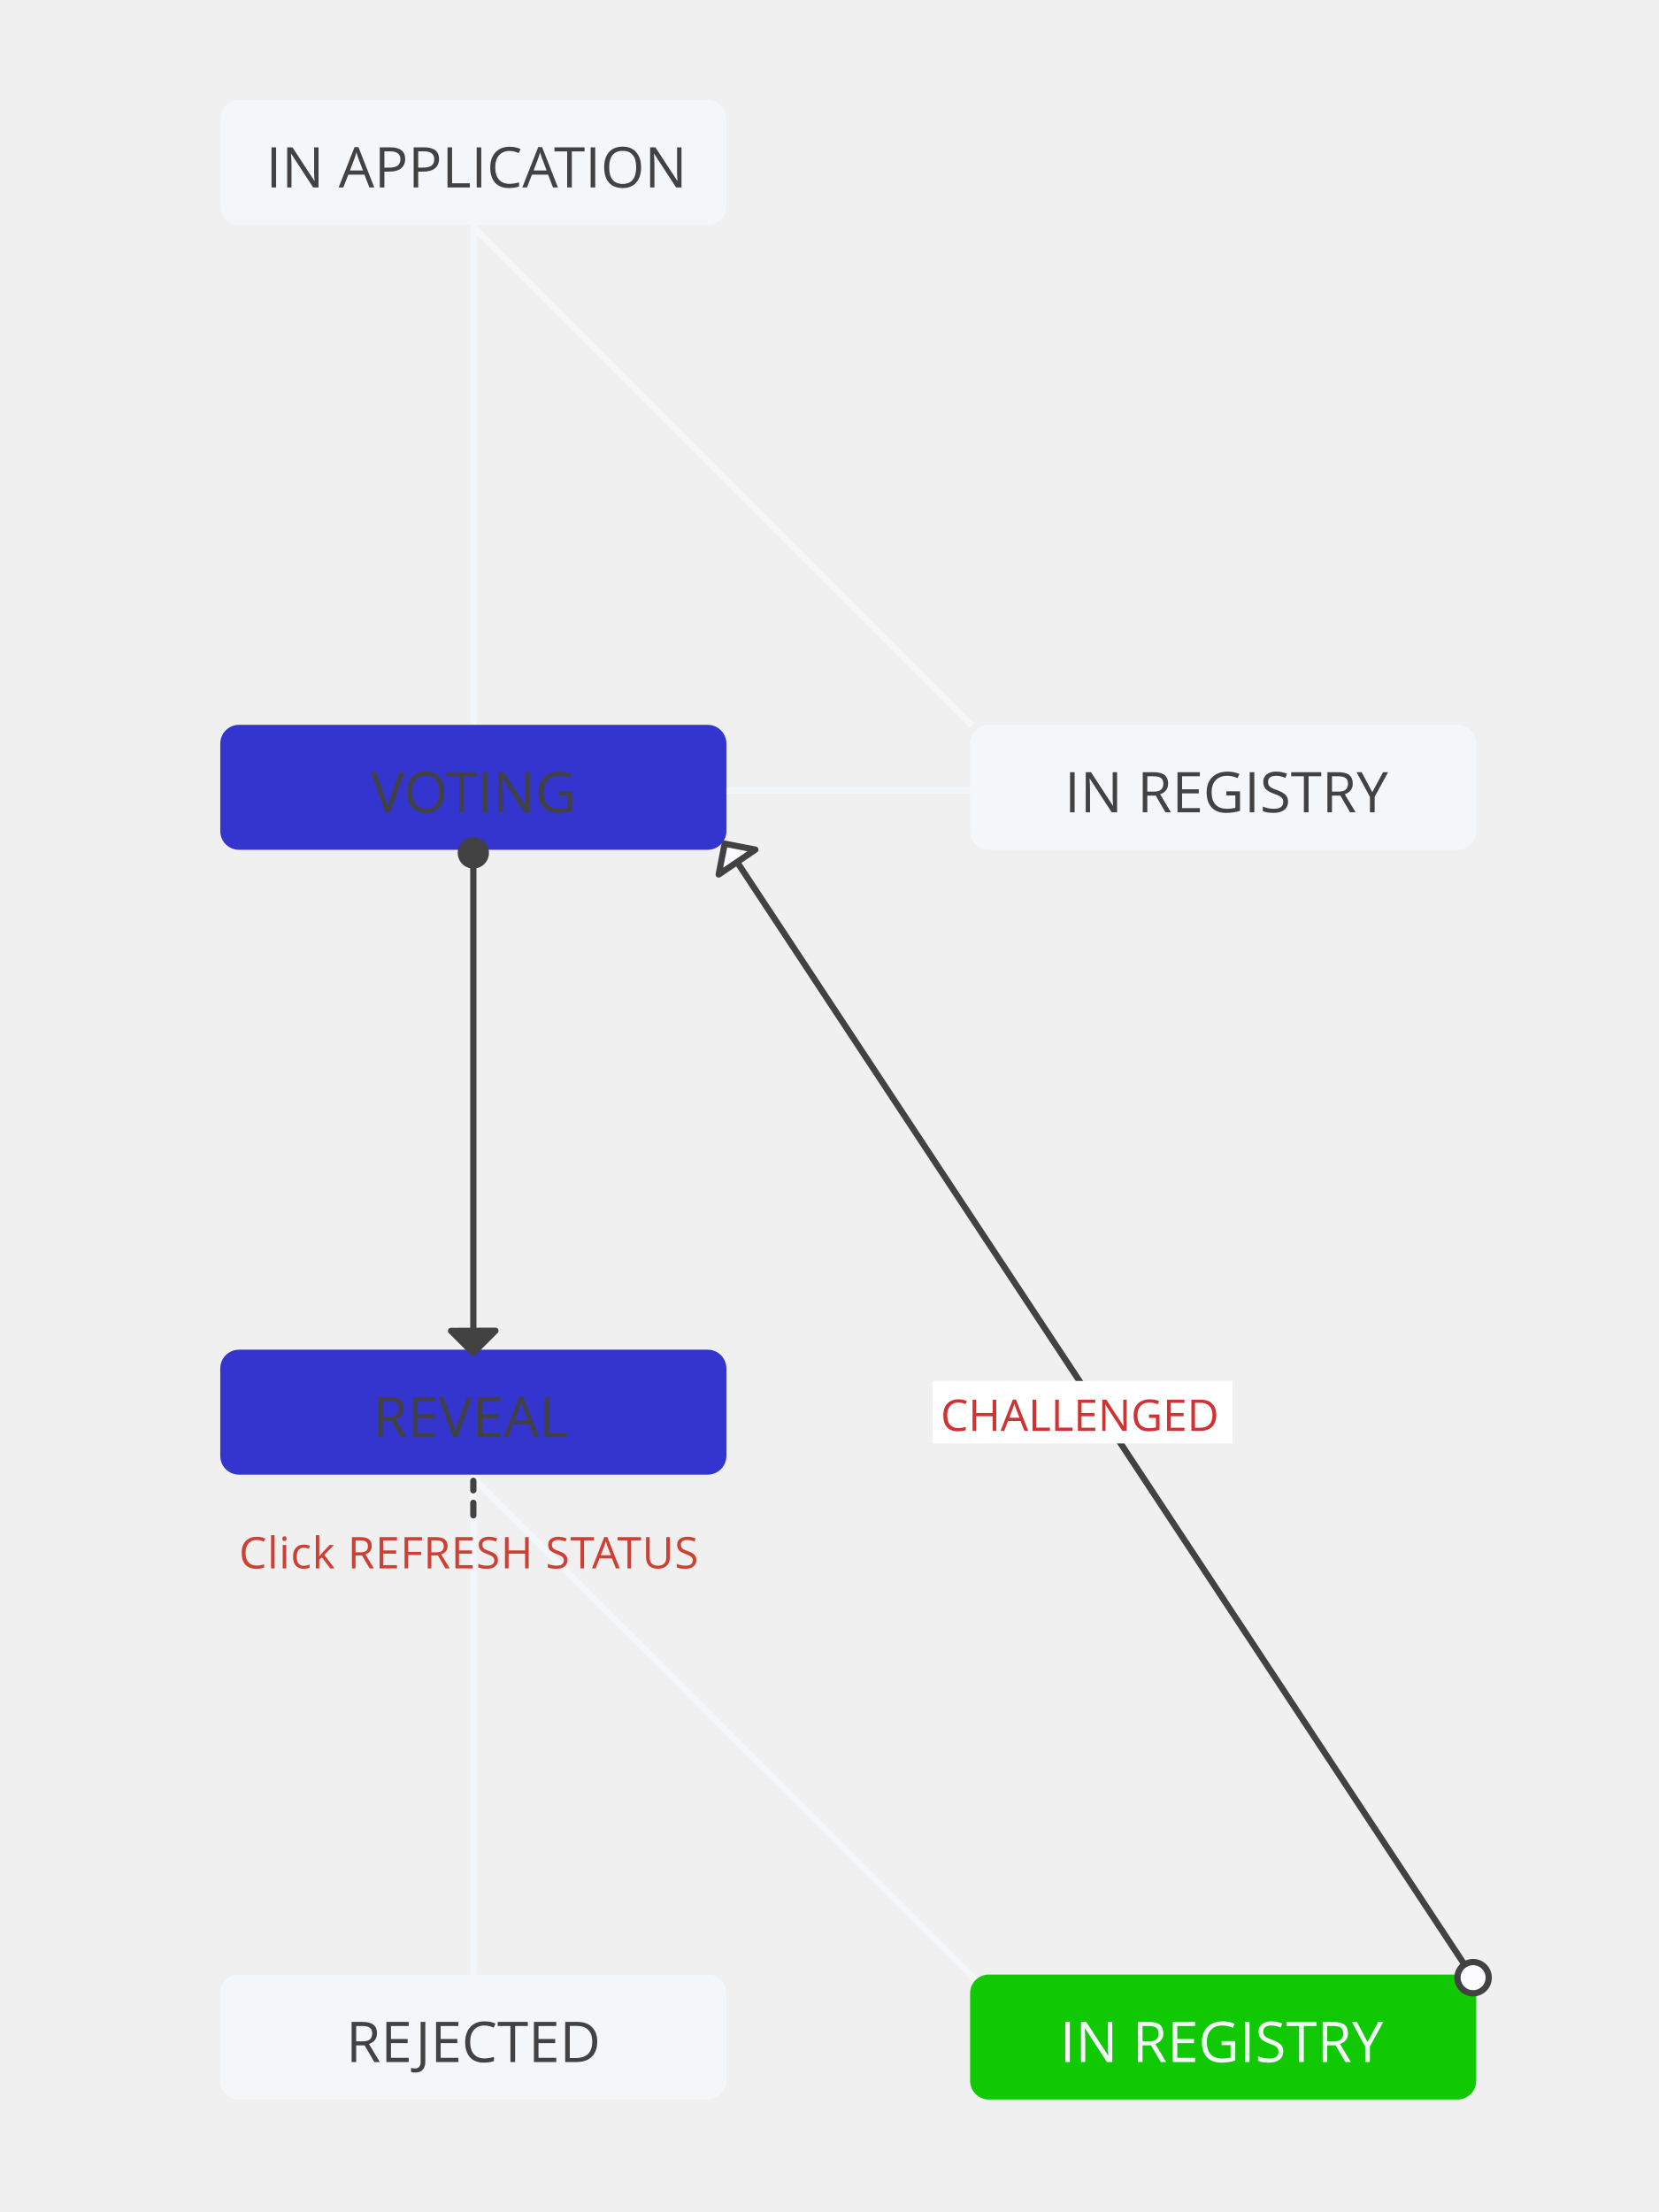
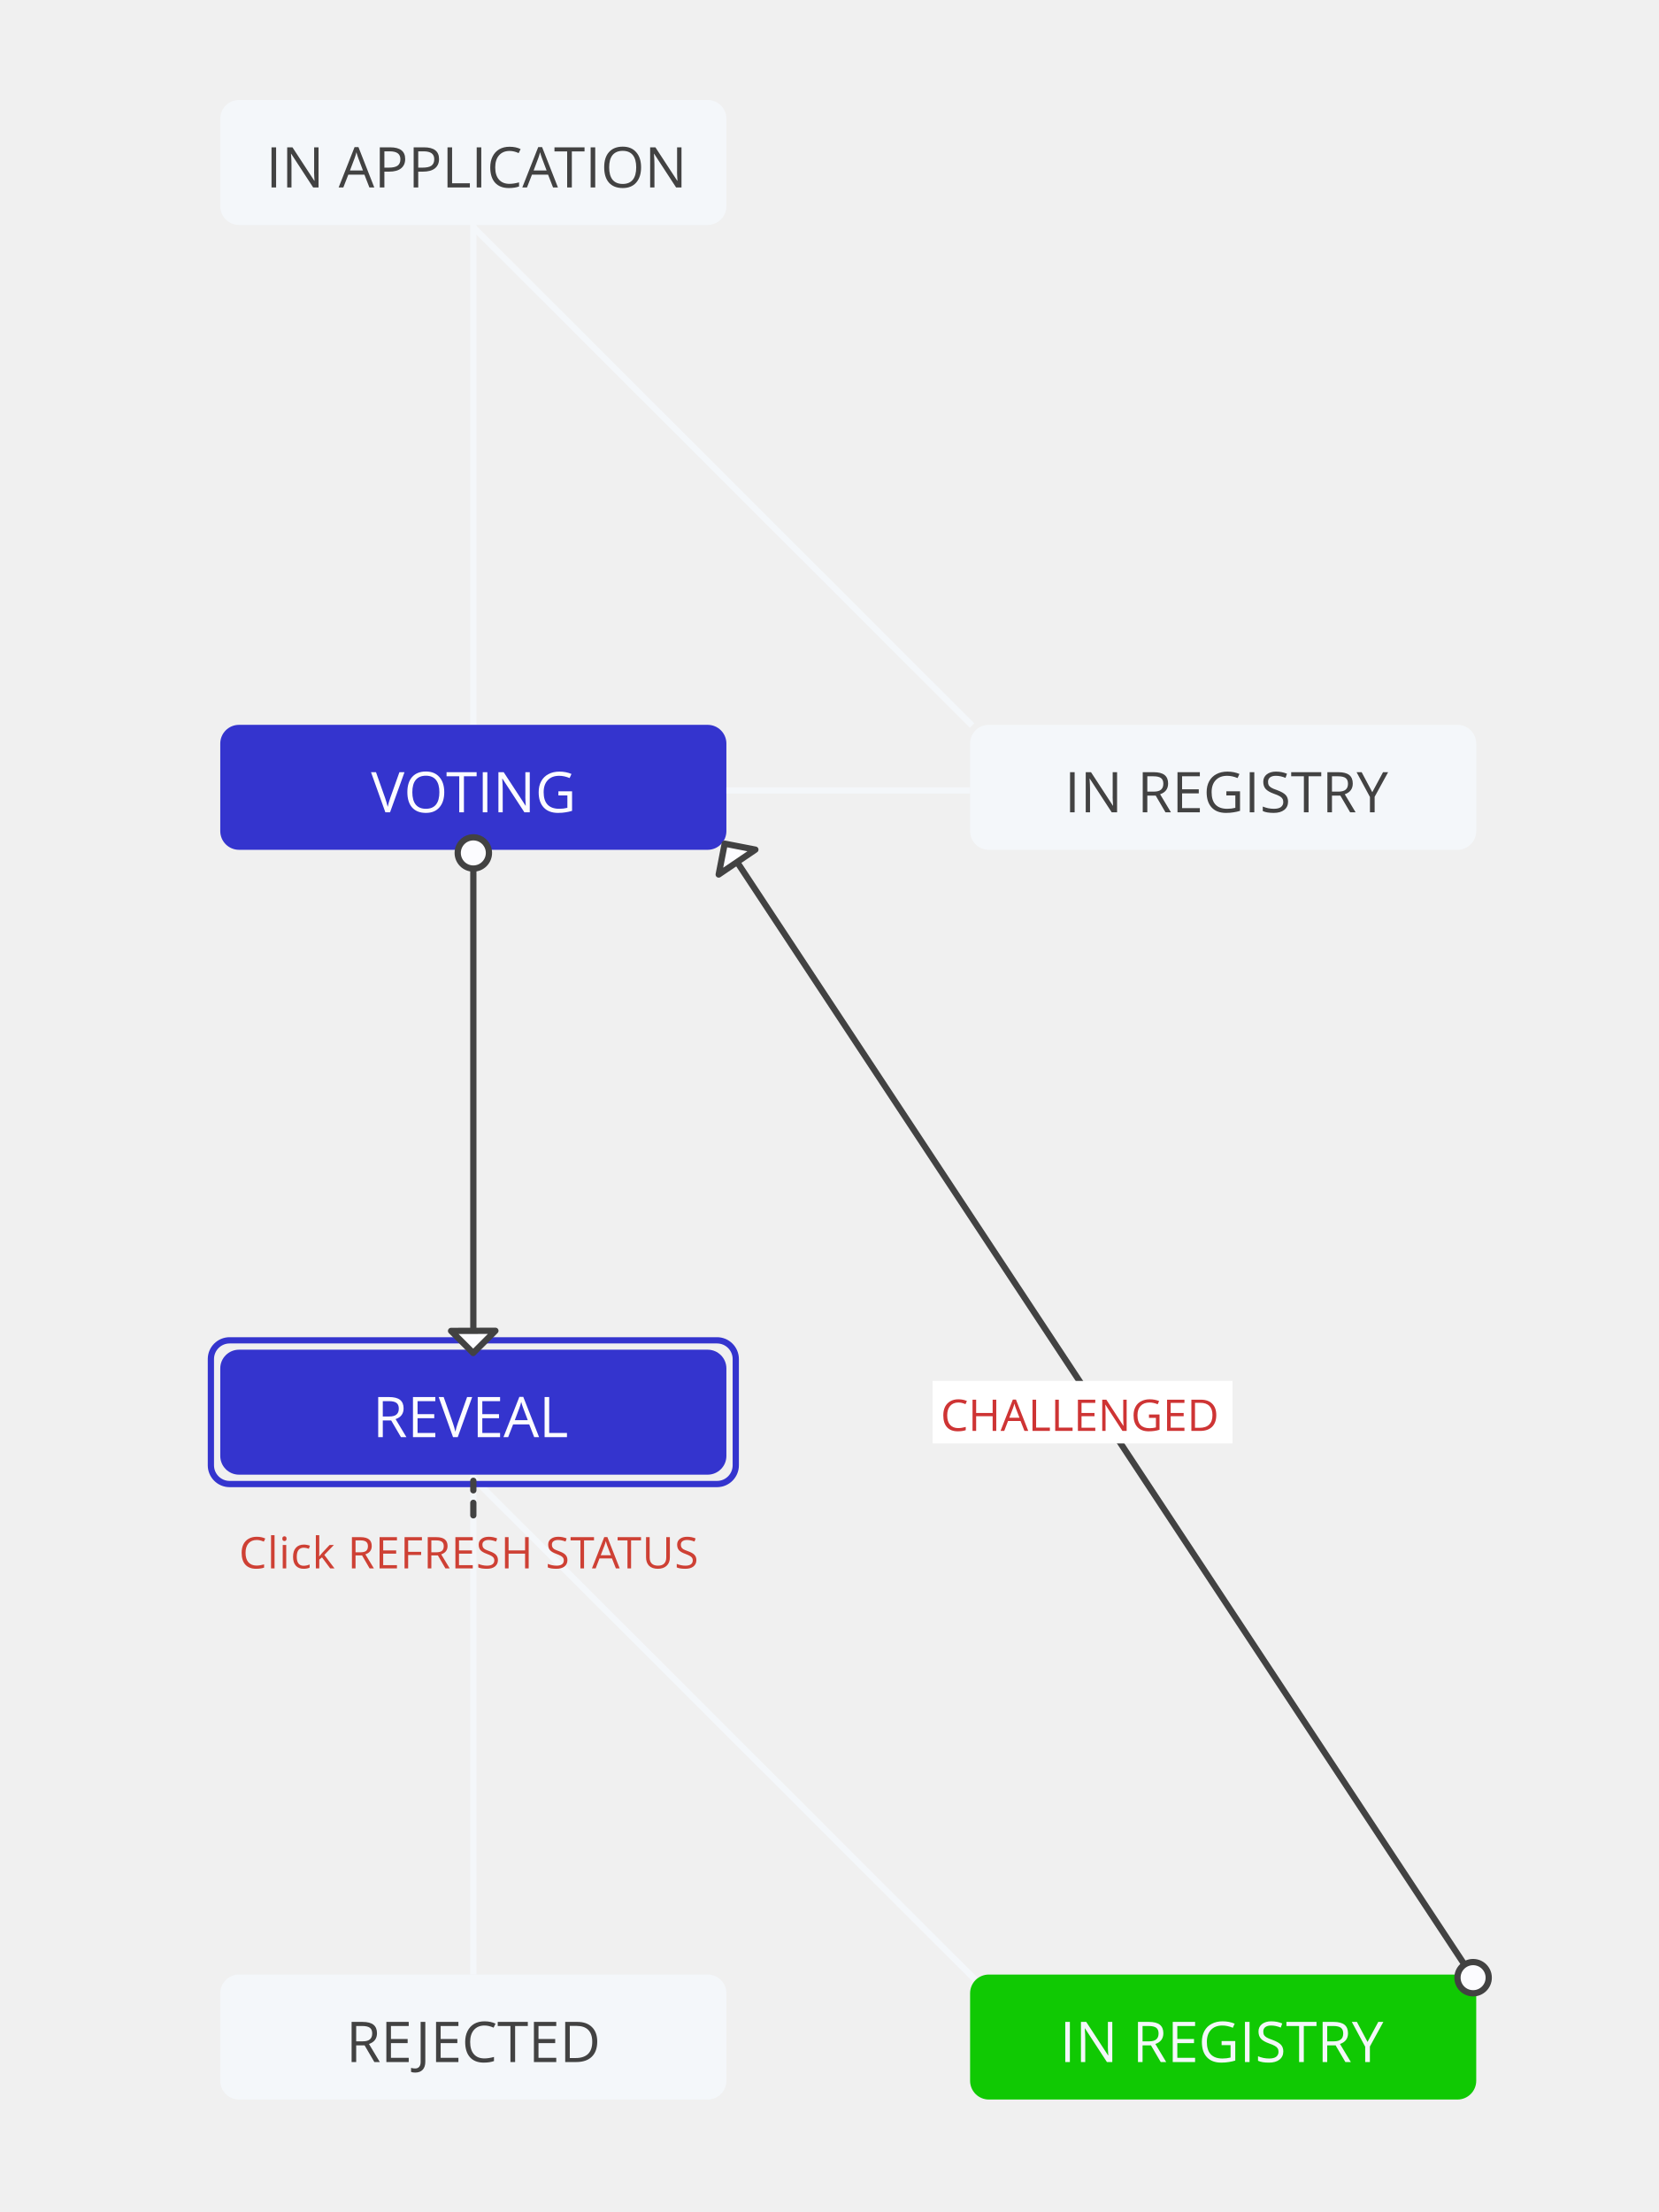
<svg xmlns="http://www.w3.org/2000/svg" width="300px" height="400px" viewBox="0 0 231 354" version="1.1">
  <defs />
-   <g id="Page-1" stroke="none" stroke-width="1" fill="none" fill-rule="evenodd">
-     <g id="Map-–-REGISTRY-(Challenge-ID)-|-REVEAL-(PENDING)">
+   <g id="Stage-Maps" stroke="none" stroke-width="1" fill="none" fill-rule="evenodd">
+     <g id="map_registry_challenge_id_reveal_pending">
      <path d="M58.5,35.5 L58.5,115.5" id="Line" stroke="#F4F7FA" stroke-linecap="square" />
      <path d="M58.476,36.33 L138.319,116.103 L58.476,36.33 Z" id="Line" stroke="#F4F7FA" stroke-linecap="square" />
      <path d="M58.5,235.5 L58.5,315.5" id="Line" stroke="#F4F7FA" stroke-linecap="square" />
      <rect id="Rectangle-11" fill="#F4F7FA" x="18" y="16" width="81" height="20" rx="3" />
      <text id="IN-APPLICATION" font-family="Open Sans, sans-serif" font-size="9" font-weight="normal" fill="#424242">
        <tspan x="25.314" y="30">IN APPLICATION</tspan>
      </text>
      <rect id="Rectangle-11-Copy" fill="#3434CE" x="18" y="116" width="81" height="20" rx="3" />
-       <text id="VOTING" font-family="Open Sans, sans-serif" font-size="9" font-weight="500" fill="#424242">
+       <text id="VOTING" font-family="Open Sans, sans-serif" font-size="9" font-weight="500" fill="#FCFCFF">
        <tspan x="42.125" y="130">VOTING</tspan>
      </text>
      <path d="M98.492,220.12 L98.542,332.985" id="Line" stroke="#F4F7FA" stroke-linecap="square" transform="translate(98.51718, 276.5525) rotate(-45) translate(-98.51718, -276.5525) " />
      <rect id="Rectangle-11-Copy-3" fill="#F4F7FA" x="18" y="316" width="81" height="20" rx="3" />
      <text id="REJECTED" font-family="Open Sans, sans-serif" font-size="9" font-weight="normal" fill="#424242">
        <tspan x="38.129" y="330">REJECTED</tspan>
      </text>
      <rect id="Rectangle-11-Copy-5" fill="#10C903" x="138" y="316" width="81" height="20" rx="3" />
      <g id="Group" transform="translate(157.2233, 227.1373) rotate(-210) translate(-157.2233, -227.1373) translate(148.2233, 117.6373)" stroke="#424242">
        <path d="M0.614,1.471 L13.5,217.5" id="Line" stroke-linecap="square" />
        <polygon id="Path-4" fill="#FCFCFF" stroke-linecap="round" stroke-linejoin="round" transform="translate(13.48468, 216.752) rotate(-4) translate(-13.48468, -216.752) " points="17.032 214.973 13.475 218.531 9.937 214.993" />
      </g>
      <circle id="Oval-2" stroke="#424242" fill="#FCFCFF" cx="218.5" cy="316.5" r="2.5" />
      <text id="IN-REGISTRY" font-family="Open Sans, sans-serif" font-size="9" font-weight="500" fill="#F4F7FA">
        <tspan x="152.345" y="330">IN REGISTRY</tspan>
      </text>
      <rect id="Rectangle-11-Copy-4" fill="#F4F7FA" x="138" y="116" width="81" height="20" rx="3" />
      <text id="IN-REGISTRY" font-family="Open Sans, sans-serif" font-size="9" font-weight="normal" fill="#424242">
        <tspan x="153.107" y="130">IN REGISTRY</tspan>
      </text>
      <path d="M118.5,108.487 L118.5,146.5" id="Line" stroke="#F4F7FA" stroke-linecap="square" transform="translate(119, 127) rotate(-270) translate(-119, -127) " />
      <g id="Group-4-Copy" transform="translate(132, 221)">
        <rect id="Rectangle-12" fill="#FFFFFF" x="0" y="0" width="48" height="10" />
        <text id="CHALLENGED" font-family="Open Sans, sans-serif" font-size="7" font-weight="500" fill="#CE3434">
          <tspan x="1.288" y="8">CHALLENGED</tspan>
        </text>
      </g>
      <rect id="Rectangle-11-Copy-2" fill="#3434CE" x="18" y="216" width="81" height="20" rx="3" />
-       <text id="REVEAL" font-family="Open Sans, sans-serif" font-size="9" font-weight="500" fill="#424242">
+       <rect id="Rectangle-11-Copy-6" stroke="#3434CE" x="16.5" y="214.5" width="84" height="23" rx="3" />
+       <text id="REVEAL" font-family="Open Sans, sans-serif" font-size="9" font-weight="500" fill="#FCFCFF">
        <tspan x="42.387" y="230">REVEAL</tspan>
      </text>
-       <g id="Group-2" transform="translate(54, 134)">
-         <circle id="Oval-2" fill="#424242" cx="4.5" cy="2.5" r="2.5" />
-         <path d="M4.5,1.5 L4.5,81.5" id="Line" stroke="#424242" stroke-linecap="square" />
-         <polygon id="Path-4" stroke="#424242" fill="#424242" stroke-linecap="round" stroke-linejoin="round" points="8.032 78.973 4.475 82.531 0.937 78.993" />
-       </g>
      <path d="M58.5,242.506 L58.5,236.983" id="Line" stroke="#424242" stroke-linecap="round" stroke-linejoin="round" stroke-dasharray="2,2" />
      <text id="Click-REFRESH-STATUS" font-family="Open Sans, sans-serif" font-size="7" font-weight="normal" line-spacing="10" letter-spacing="0.1" fill="#CE4034">
        <tspan x="21" y="251">Click </tspan>
        <tspan x="38.382" y="251" font-family="Open Sans, sans-serif" font-weight="500">REFRESH STATUS</tspan>
      </text>
+       <g id="Group-2" transform="translate(54, 134)" stroke="#424242">
+         <path d="M4.5,1.5 L4.5,81.5" id="Line" stroke-linecap="square" />
+         <circle id="Oval-2" fill="#FCFCFF" cx="4.5" cy="2.5" r="2.5" />
+         <polygon id="Path-4" fill="#FCFCFF" stroke-linecap="round" stroke-linejoin="round" points="8.032 78.973 4.475 82.531 0.937 78.993" />
+       </g>
    </g>
  </g>
</svg>
